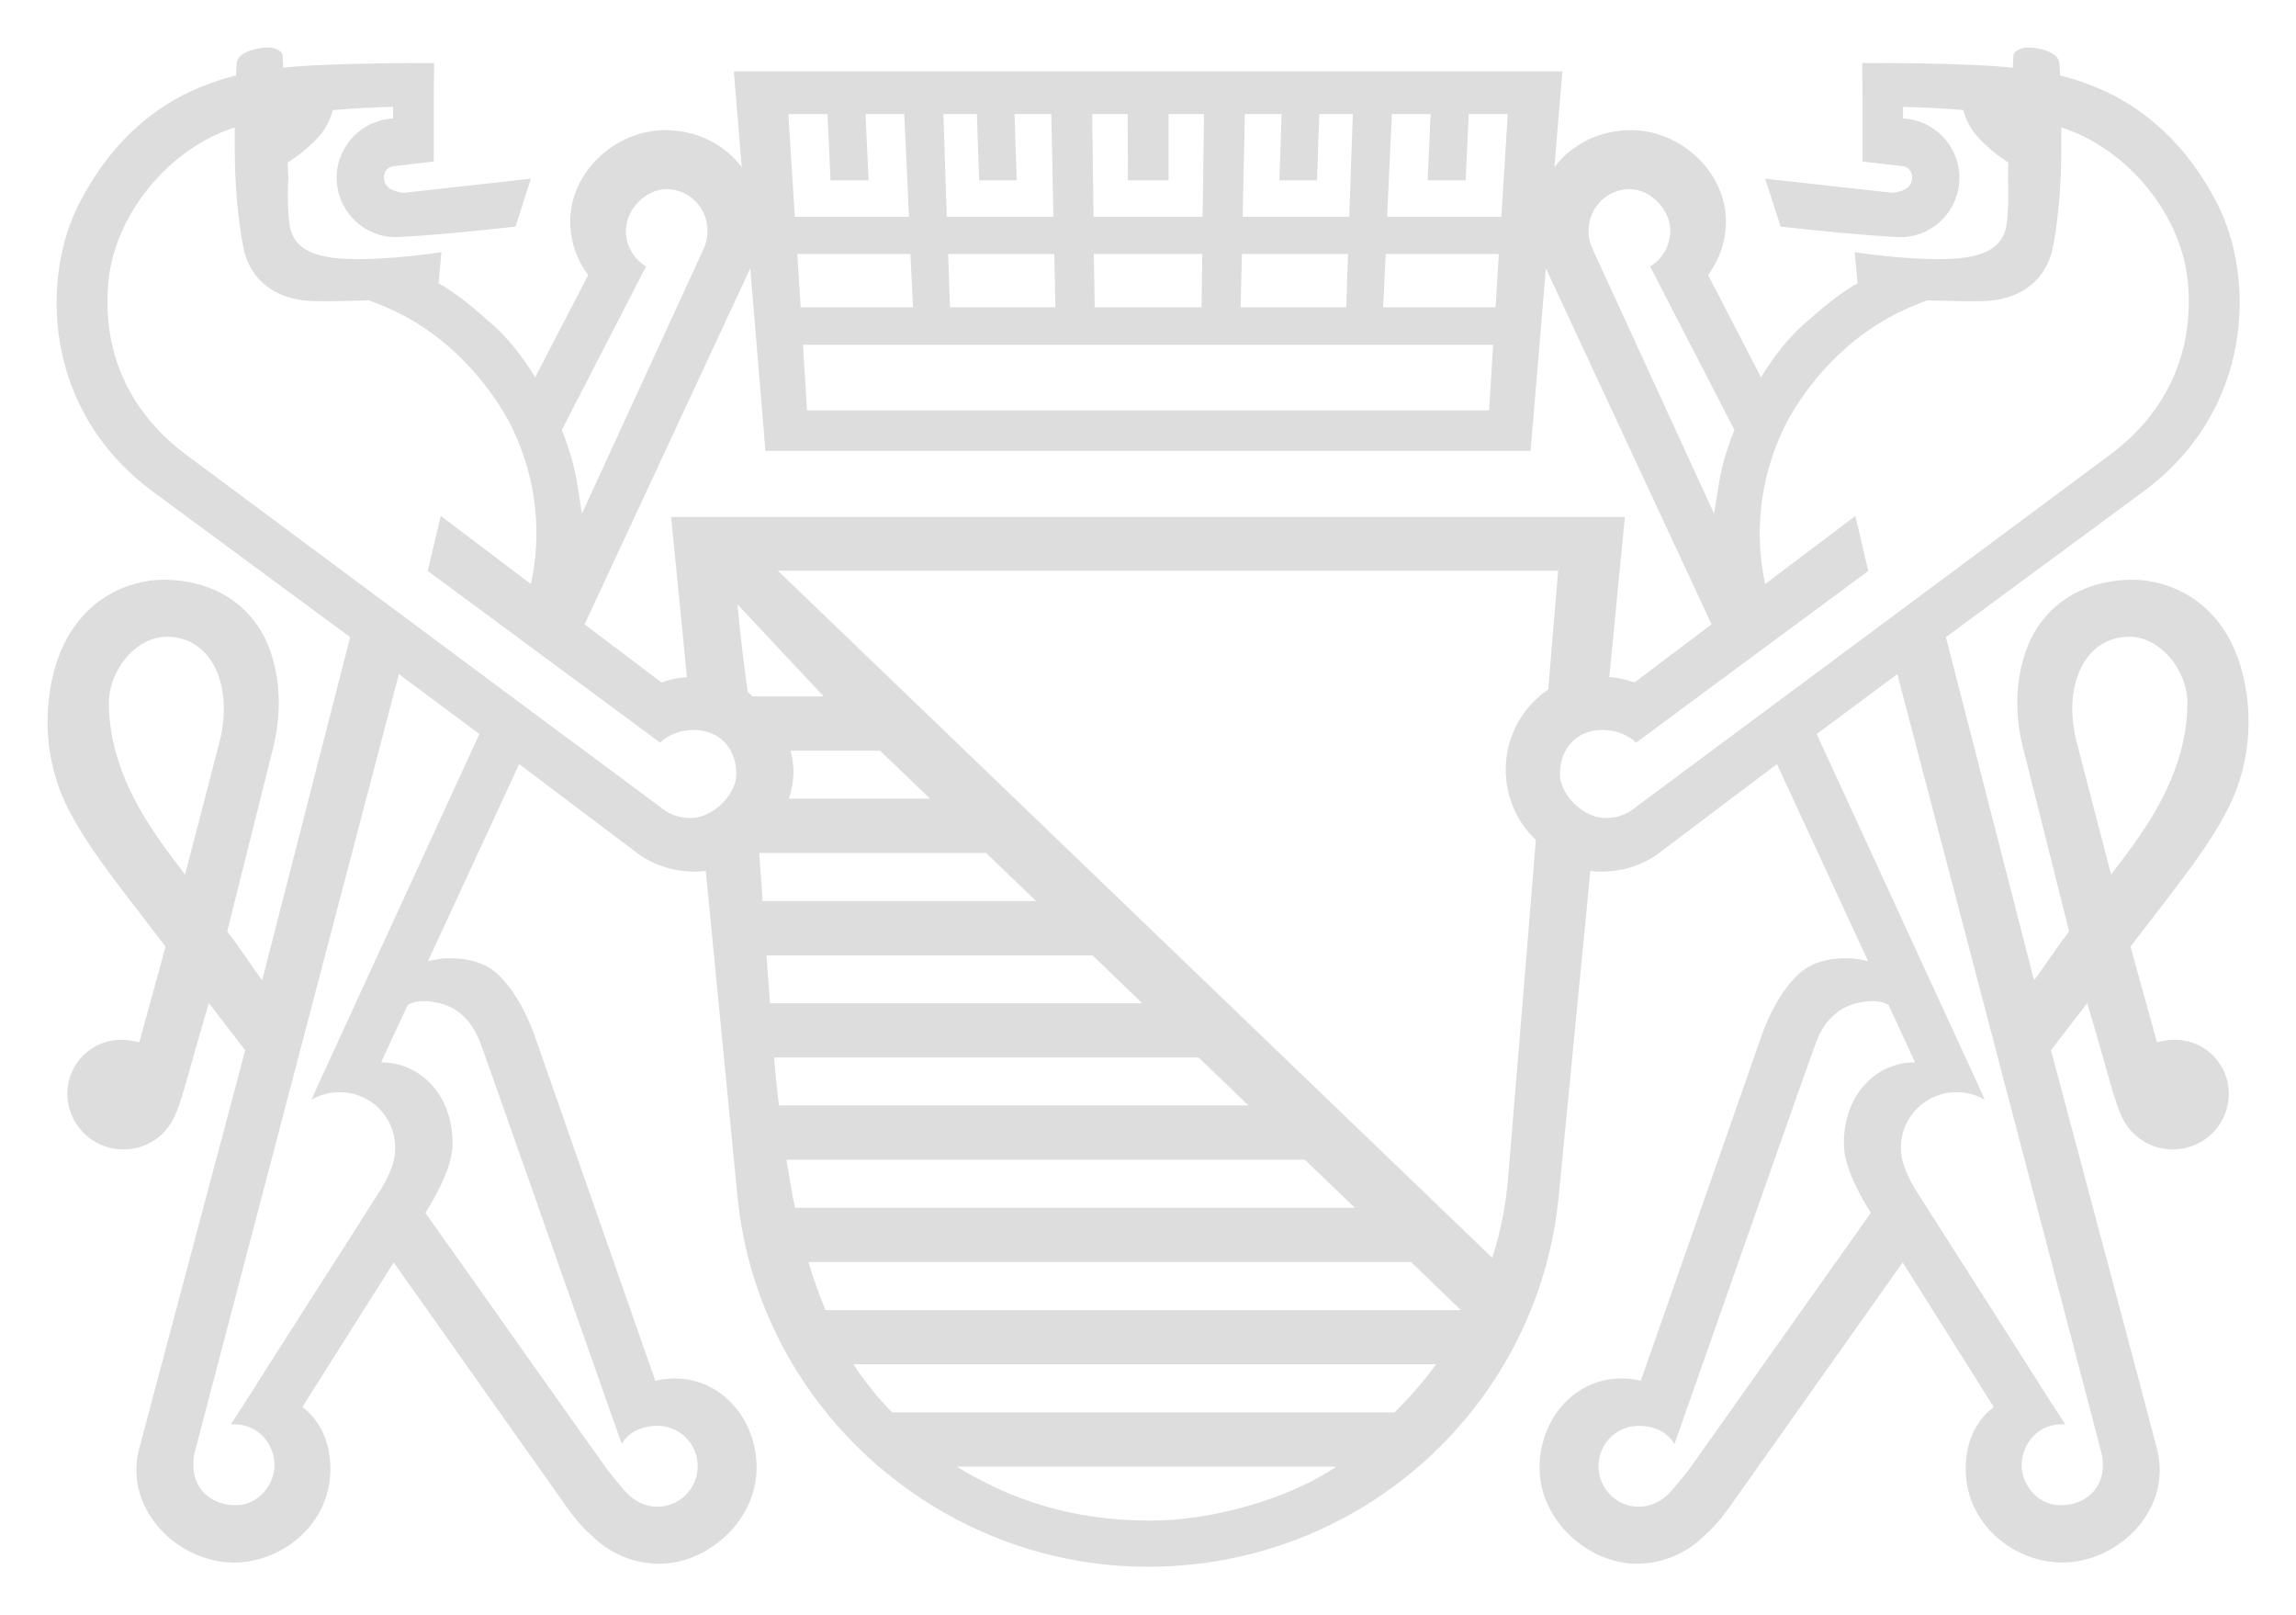
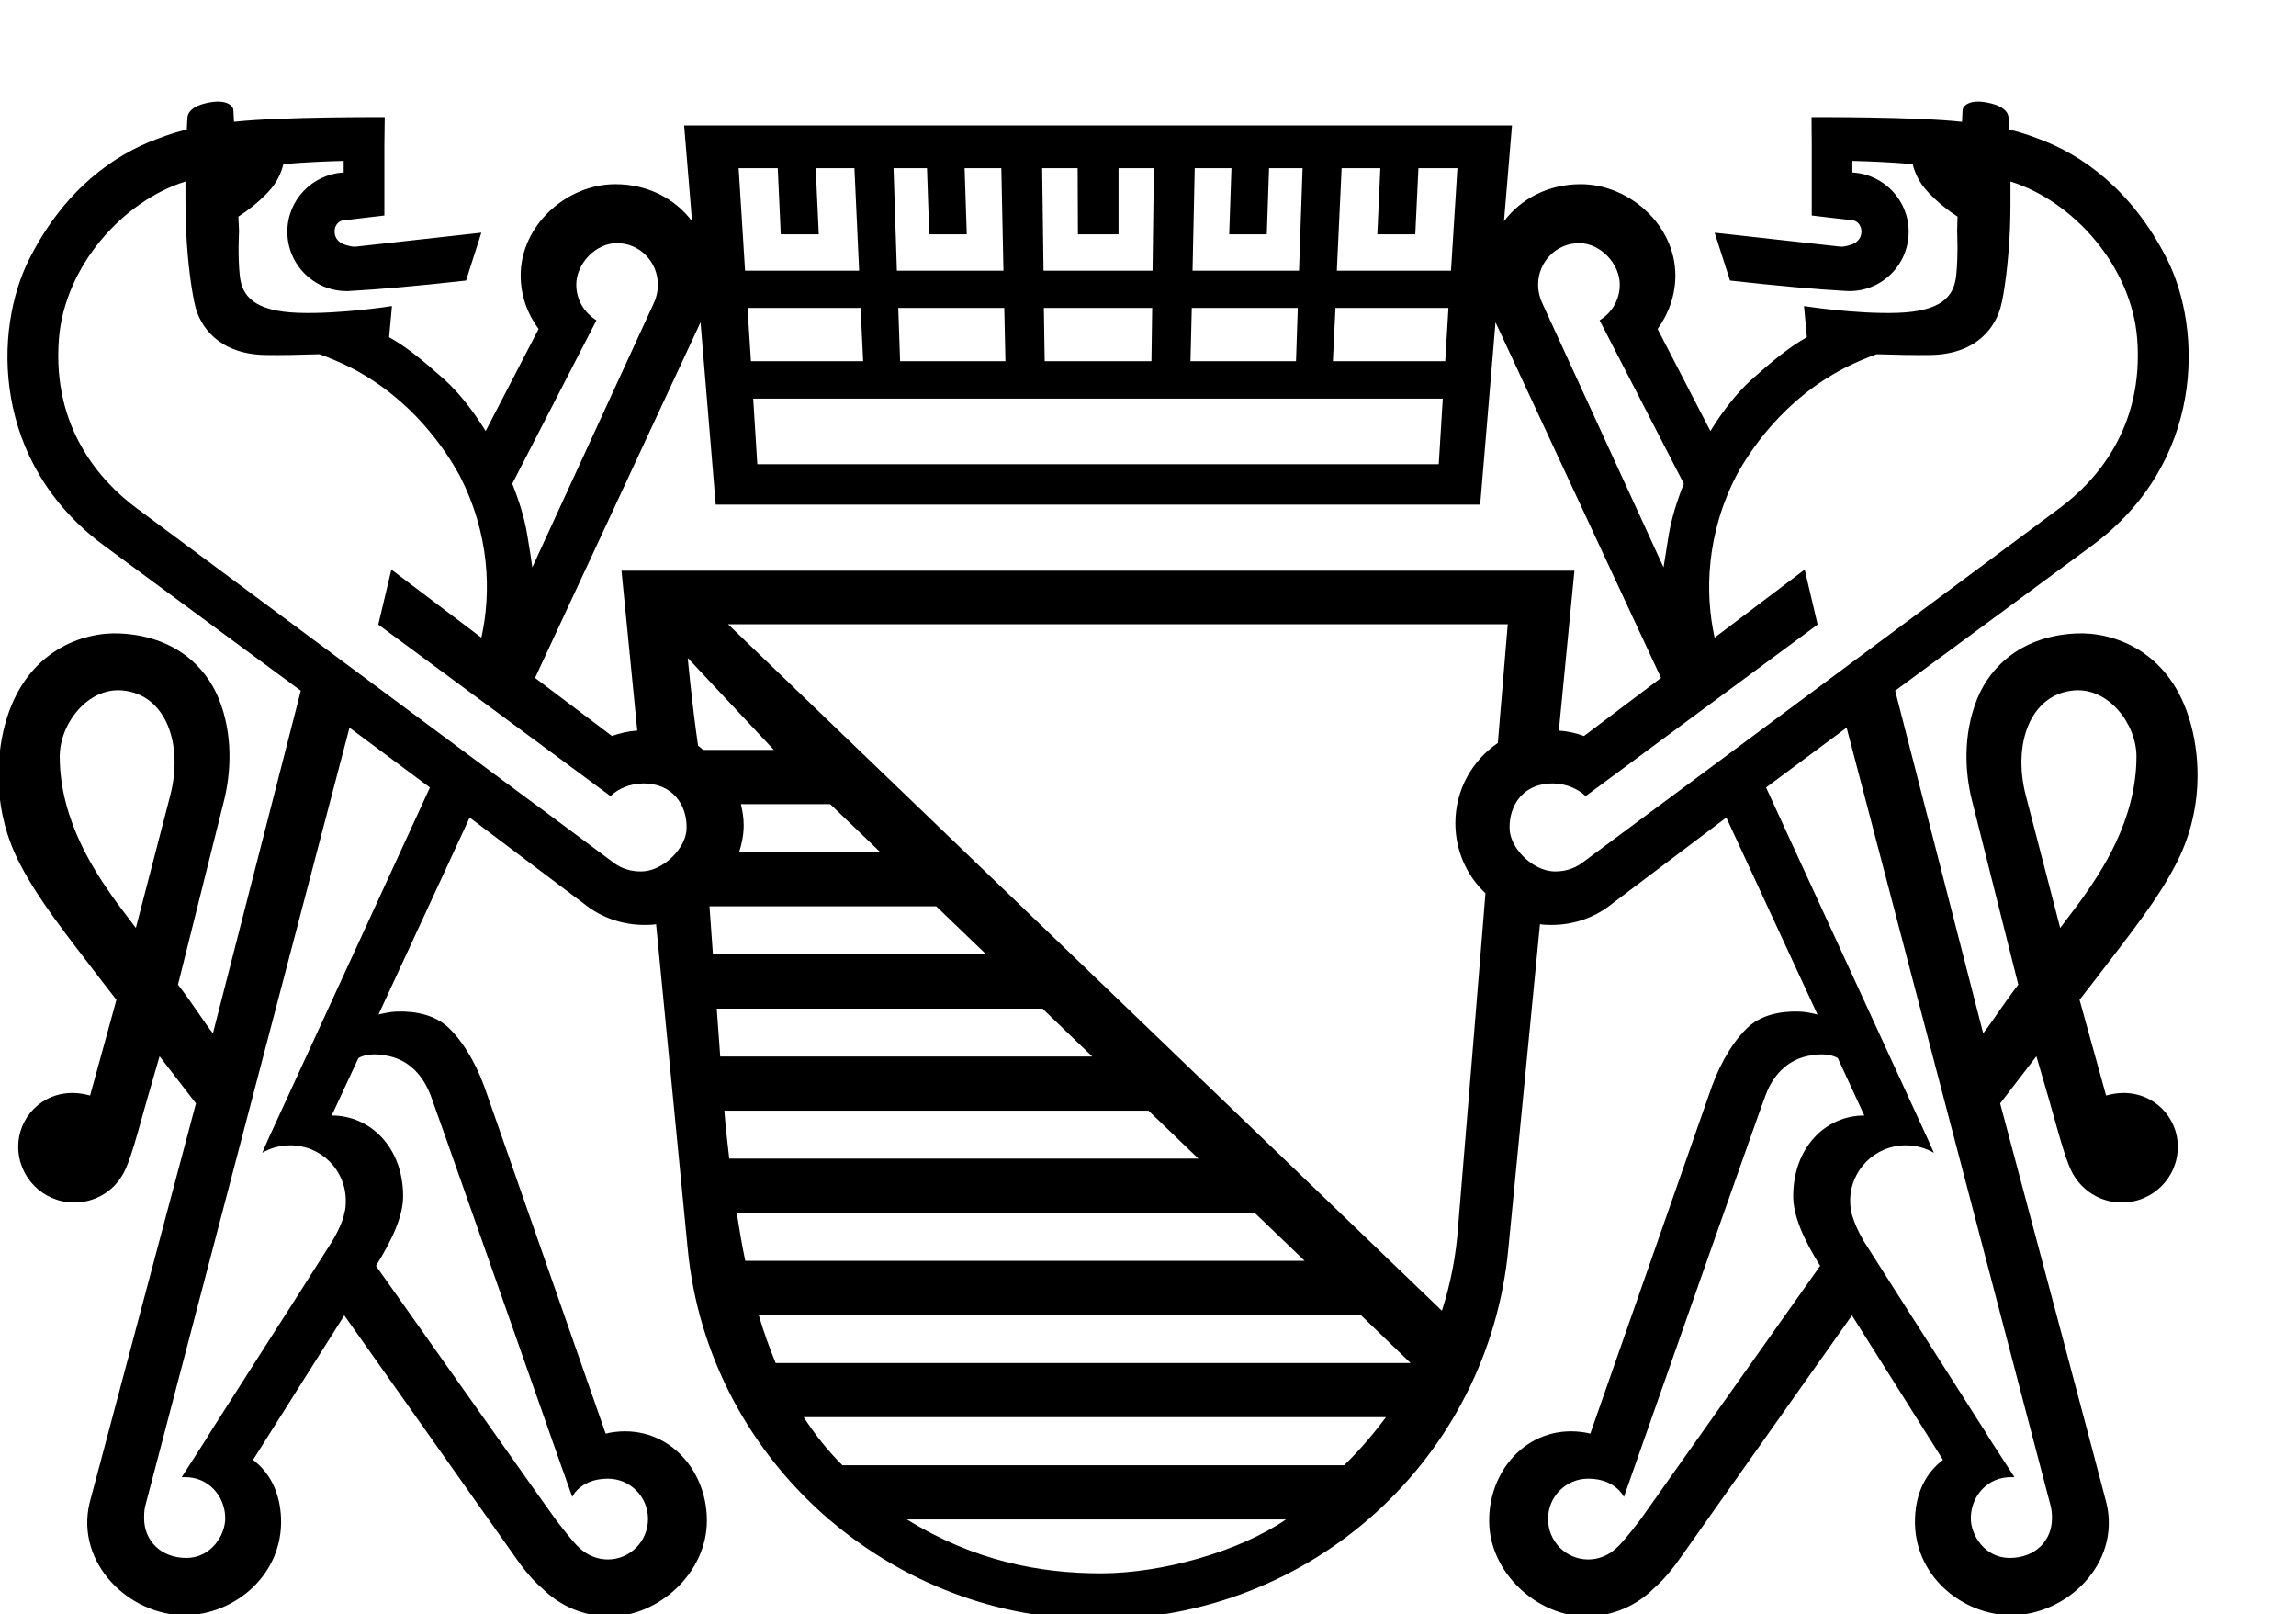
- <svg xmlns="http://www.w3.org/2000/svg" version="1.0" width="483.58" height="339.88" id="svg2">
-   <defs id="defs4">
-     <clipPath id="clipPath2518">
-       <path d="M 0,19.498 L 0,0 L 88.085,0 L 88.085,19.498 L 0,19.498 z" id="path2520" />
-     </clipPath>
-     <clipPath id="clipPath2488">
-       <path d="M 22.677,-147.402 L 22.677,-127.904 L 110.763,-127.904 L 110.763,-147.402 L 22.677,-147.402 z" id="path2490" />
-     </clipPath>
-     <clipPath id="clipPath2474">
-       <path d="M 4.56,61.68 L 4.56,231.6 L 360.72,231.6 L 360.72,61.68 L 4.56,61.68 z" id="path2476" />
-     </clipPath>
-     <clipPath id="clipPath2466">
-       <path d="M -34.016,-99.213 L -34.016,147.402 L 487.559,147.402 L 487.559,-99.213 L -34.016,-99.213 z" id="path2468" />
-     </clipPath>
-     <clipPath id="clipPath2458">
-       <path d="M 0,0 L 527.244,0 L 527.244,357.165 L 0,357.165 L 0,0 z" id="path2460" />
-     </clipPath>
-   </defs>
-   <g transform="translate(19.3414, -8.40956)" id="layer1">
+ <svg xmlns="http://www.w3.org/2000/svg" version="1.0" width="484" height="340" id="svg2" viewBox="0 0 484 340">
+   <g transform="translate(9, 3)" id="layer1">
    <g transform="matrix(14.4167, 0, 0, 14.4167, -3787.8, -4695.59)" id="g2790">
-       <path d="M 292.237,339.062 L 291.734,337.126 C 291.54,336.38 291.793,335.65 292.433,335.59 C 292.942,335.543 293.352,336.08 293.352,336.555 C 293.352,337.51 292.8,338.284 292.586,338.594 C 292.532,338.673 292.401,338.845 292.237,339.062 z M 292.097,347.51 C 292.117,347.581 292.117,347.667 292.117,347.693 C 292.117,348.021 291.87,348.272 291.499,348.272 C 291.134,348.272 290.93,347.938 290.93,347.693 C 290.93,347.366 291.179,347.081 291.532,347.091 L 291.568,347.091 L 291.231,346.571 L 291.134,346.415 L 290.186,344.928 L 289.989,344.62 L 289.372,343.652 C 289.372,343.652 289.264,343.477 289.212,343.314 L 289.208,343.303 C 289.198,343.282 289.193,343.256 289.188,343.233 C 289.186,343.216 289.182,343.203 289.177,343.192 C 289.17,343.145 289.166,343.096 289.166,343.051 C 289.166,342.6 289.531,342.24 289.978,342.24 C 290.127,342.24 290.268,342.279 290.39,342.349 L 290.29,342.125 L 287.936,337.009 L 289.114,336.134 L 292.097,347.51 z M 286.54,347.088 L 286.442,347.227 L 286.102,347.707 C 286.102,347.707 285.849,348.043 285.744,348.131 C 285.634,348.233 285.49,348.294 285.335,348.294 C 285.01,348.294 284.748,348.028 284.748,347.702 C 284.748,347.376 285.01,347.113 285.335,347.113 C 285.55,347.113 285.714,347.189 285.817,347.318 L 285.858,347.379 L 286.054,346.822 L 286.076,346.759 C 286.596,345.278 287.87,341.654 287.93,341.505 C 287.998,341.32 288.169,341.011 288.548,340.933 C 288.789,340.882 288.92,340.927 288.985,340.965 L 289.373,341.804 C 288.803,341.804 288.333,342.276 288.333,342.984 C 288.333,343.284 288.499,343.637 288.727,344.002 L 286.54,347.088 z M 286.812,336.949 L 286.21,337.395 L 285.23,338.123 C 285.128,338.192 285.003,338.236 284.854,338.236 C 284.805,338.236 284.756,338.228 284.708,338.215 C 284.435,338.135 284.192,337.856 284.186,337.611 C 284.176,337.271 284.384,336.942 284.831,336.949 L 284.839,336.951 C 285.015,336.956 285.177,337.023 285.298,337.135 L 285.9,336.69 L 286.156,336.5 L 288.69,334.627 L 288.501,333.823 L 287.184,334.818 C 287.04,334.171 287.057,333.301 287.512,332.43 C 287.698,332.094 288.185,331.339 289.087,330.875 C 289.252,330.792 289.411,330.725 289.553,330.675 C 289.827,330.684 290.114,330.69 290.352,330.686 C 291.049,330.67 291.301,330.245 291.37,329.971 C 291.415,329.798 291.478,329.385 291.503,328.834 C 291.51,328.646 291.511,328.399 291.51,328.15 C 292.434,328.439 293.28,329.393 293.363,330.452 C 293.462,331.751 292.755,332.532 292.239,332.917 L 286.812,336.949 z M 271.2,333.84 L 271.431,336.177 C 271.301,336.185 271.177,336.214 271.061,336.256 L 269.936,335.407 L 272.356,330.208 L 272.578,332.874 L 277.929,332.874 L 278.411,332.874 L 283.756,332.874 L 283.98,330.208 L 286.4,335.407 L 285.274,336.256 C 285.159,336.214 285.033,336.185 284.906,336.177 L 285.134,333.84 L 271.2,333.84 z M 284.014,336.358 C 283.639,336.615 283.393,337.042 283.393,337.53 C 283.393,337.933 283.561,338.301 283.833,338.555 L 283.782,339.185 L 283.667,340.596 L 283.434,343.415 C 283.405,343.846 283.324,344.263 283.196,344.658 L 272.758,334.622 L 284.159,334.622 L 284.014,336.358 z M 273.455,345.423 C 273.367,345.208 273.281,344.976 273.206,344.72 L 282.009,344.72 L 282.739,345.423 L 273.455,345.423 z M 281.767,346.917 L 274.431,346.917 C 274.226,346.715 274.037,346.478 273.864,346.214 L 282.379,346.214 C 282.216,346.43 282.024,346.667 281.767,346.917 z M 278.211,348.497 C 277.32,348.497 276.361,348.319 275.374,347.709 L 280.917,347.709 C 280.23,348.179 279.105,348.497 278.211,348.497 z M 272.885,343.226 L 280.458,343.226 L 281.189,343.928 L 273.01,343.928 C 272.962,343.704 272.923,343.465 272.885,343.226 z M 272.704,341.733 L 278.906,341.733 L 279.635,342.434 L 272.776,342.434 C 272.749,342.203 272.722,341.971 272.704,341.733 z M 272.593,340.242 L 277.357,340.242 L 278.084,340.942 L 272.644,340.942 C 272.628,340.708 272.611,340.474 272.593,340.242 z M 272.487,338.746 L 275.802,338.746 L 276.533,339.449 L 272.537,339.449 C 272.521,339.211 272.504,338.97 272.487,338.746 z M 272.946,337.252 L 274.252,337.252 L 274.982,337.952 L 272.921,337.952 C 272.96,337.828 272.987,337.701 272.987,337.562 C 272.987,337.454 272.97,337.351 272.946,337.252 z M 272.32,336.398 C 272.227,335.758 272.169,335.115 272.169,335.115 L 273.428,336.459 L 272.395,336.459 C 272.371,336.441 272.346,336.414 272.32,336.398 z M 271.629,338.215 C 271.58,338.228 271.531,338.236 271.483,338.236 C 271.332,338.236 271.206,338.192 271.105,338.123 L 270.127,337.395 L 269.524,336.949 L 264.098,332.917 C 263.583,332.532 262.873,331.751 262.974,330.452 C 263.057,329.393 263.903,328.439 264.824,328.15 C 264.824,328.399 264.824,328.646 264.833,328.834 C 264.856,329.385 264.925,329.798 264.967,329.971 C 265.034,330.245 265.288,330.67 265.984,330.686 C 266.223,330.69 266.51,330.684 266.784,330.675 C 266.924,330.725 267.085,330.792 267.25,330.875 C 268.151,331.339 268.637,332.094 268.823,332.43 C 269.28,333.301 269.296,334.171 269.151,334.818 L 267.835,333.823 L 267.644,334.627 L 270.181,336.5 L 270.438,336.69 L 271.039,337.135 C 271.157,337.023 271.32,336.956 271.497,336.951 L 271.505,336.949 C 271.952,336.942 272.163,337.271 272.152,337.611 C 272.145,337.856 271.901,338.135 271.629,338.215 z M 266.046,342.125 L 265.947,342.349 C 266.068,342.279 266.207,342.24 266.356,342.24 C 266.807,342.24 267.169,342.6 267.169,343.051 C 267.169,343.096 267.167,343.145 267.158,343.192 C 267.155,343.203 267.15,343.216 267.147,343.233 C 267.143,343.256 267.138,343.282 267.129,343.303 L 267.127,343.314 C 267.073,343.477 266.964,343.652 266.964,343.652 L 266.348,344.62 L 266.15,344.928 L 265.2,346.415 L 265.104,346.571 L 264.769,347.091 L 264.804,347.091 C 265.155,347.081 265.406,347.366 265.406,347.693 C 265.406,347.938 265.2,348.272 264.838,348.272 C 264.467,348.272 264.22,348.021 264.22,347.693 C 264.22,347.667 264.218,347.581 264.237,347.51 L 267.223,336.134 L 268.399,337.009 L 266.046,342.125 z M 267.788,340.933 C 268.168,341.011 268.336,341.32 268.408,341.505 C 268.466,341.654 269.739,345.278 270.26,346.759 L 270.282,346.822 L 270.48,347.379 L 270.518,347.318 C 270.622,347.189 270.786,347.113 271.001,347.113 C 271.325,347.113 271.588,347.376 271.588,347.702 C 271.588,348.028 271.325,348.294 271.001,348.294 C 270.846,348.294 270.702,348.233 270.591,348.131 C 270.487,348.043 270.236,347.707 270.236,347.707 L 269.893,347.227 L 269.795,347.088 L 267.61,344.002 C 267.837,343.637 268.007,343.284 268.007,342.984 C 268.007,342.276 267.533,341.804 266.963,341.804 L 267.353,340.965 C 267.416,340.927 267.549,340.882 267.788,340.933 z M 270.834,330.179 C 270.657,330.071 270.539,329.879 270.539,329.658 C 270.539,329.351 270.823,329.051 271.134,329.051 C 271.464,329.051 271.732,329.322 271.732,329.658 C 271.732,329.764 271.706,329.862 271.663,329.949 L 269.896,333.791 C 269.883,333.688 269.859,333.536 269.821,333.309 C 269.783,333.079 269.706,332.825 269.603,332.568 L 270.834,330.179 z M 273.485,327.955 L 273.529,328.922 L 274.085,328.922 L 274.04,327.955 L 274.606,327.955 L 274.675,329.454 L 273.007,329.454 L 272.913,327.955 L 273.485,327.955 z M 274.734,330.777 L 273.093,330.777 L 273.043,329.998 L 274.696,329.998 L 274.734,330.777 z M 275.667,327.955 L 275.7,328.922 L 276.249,328.922 L 276.217,327.955 L 276.754,327.955 L 276.785,329.454 L 275.227,329.454 L 275.178,327.955 L 275.667,327.955 z M 276.814,330.777 L 275.274,330.777 L 275.247,329.998 L 276.797,329.998 L 276.814,330.777 z M 277.87,327.955 L 277.874,328.922 L 278.468,328.922 L 278.468,327.955 L 278.985,327.955 L 278.965,329.454 L 278.267,329.454 L 278.071,329.454 L 277.371,329.454 L 277.351,327.955 L 277.87,327.955 z M 279.539,329.998 L 281.089,329.998 L 281.063,330.777 L 279.52,330.777 L 279.539,329.998 z M 279.582,327.955 L 280.119,327.955 L 280.086,328.922 L 280.636,328.922 L 280.669,327.955 L 281.159,327.955 L 281.107,329.454 L 279.55,329.454 L 279.582,327.955 z M 277.376,329.998 L 278.071,329.998 L 278.267,329.998 L 278.96,329.998 L 278.949,330.777 L 278.267,330.777 L 278.071,330.777 L 277.388,330.777 L 277.376,329.998 z M 278.071,331.324 L 278.267,331.324 L 283.209,331.324 L 283.15,332.283 L 278.411,332.283 L 277.929,332.283 L 273.186,332.283 L 273.126,331.324 L 278.071,331.324 z M 281.64,329.998 L 283.292,329.998 L 283.245,330.777 L 281.602,330.777 L 281.64,329.998 z M 281.73,327.955 L 282.296,327.955 L 282.252,328.922 L 282.807,328.922 L 282.853,327.955 L 283.423,327.955 L 283.329,329.454 L 281.66,329.454 L 281.73,327.955 z M 285.202,329.051 C 285.514,329.051 285.797,329.351 285.797,329.658 C 285.797,329.879 285.681,330.071 285.502,330.179 L 286.734,332.568 C 286.63,332.825 286.554,333.079 286.514,333.309 C 286.477,333.536 286.453,333.688 286.437,333.791 L 284.673,329.949 C 284.63,329.862 284.603,329.764 284.603,329.658 C 284.603,329.322 284.872,329.051 285.202,329.051 z M 264.602,337.126 L 264.099,339.062 C 263.936,338.845 263.804,338.673 263.75,338.594 C 263.537,338.284 262.986,337.51 262.986,336.555 C 262.986,336.08 263.394,335.543 263.904,335.59 C 264.544,335.65 264.795,336.38 264.602,337.126 z M 293.137,341.475 C 293.058,341.478 292.98,341.492 292.908,341.512 L 292.52,340.113 L 292.717,339.859 C 293.307,339.09 293.661,338.646 293.926,338.135 C 294.335,337.355 294.281,336.579 294.149,336.09 C 293.854,334.989 292.986,334.73 292.468,334.757 C 291.693,334.793 291.22,335.223 291.022,335.716 C 290.81,336.246 290.847,336.793 290.944,337.186 L 291.624,339.891 C 291.415,340.162 291.234,340.447 291.111,340.603 L 289.824,335.594 L 292.696,333.477 C 294.343,332.268 294.329,330.322 293.792,329.271 C 293.279,328.265 292.551,327.757 291.922,327.526 C 291.734,327.454 291.609,327.418 291.492,327.391 C 291.487,327.305 291.485,327.243 291.482,327.216 C 291.471,327.086 291.317,327.027 291.186,327 C 290.894,326.937 290.81,327.059 290.81,327.103 L 290.801,327.277 C 290.099,327.2 288.601,327.209 288.601,327.209 L 288.604,327.62 L 288.604,328.647 L 289.198,328.717 C 289.256,328.719 289.331,328.778 289.331,328.884 C 289.33,328.996 289.245,329.058 289.163,329.079 C 289.091,329.1 289.057,329.105 289.027,329.102 L 289.021,329.102 L 287.184,328.898 L 287.409,329.598 C 288.123,329.678 288.686,329.727 289.099,329.75 C 289.119,329.752 289.136,329.752 289.155,329.752 C 289.635,329.752 290.021,329.364 290.021,328.884 C 290.021,328.421 289.657,328.043 289.198,328.018 L 289.198,327.849 C 289.446,327.855 289.75,327.867 290.08,327.896 C 290.111,328.021 290.175,328.172 290.309,328.309 C 290.451,328.46 290.602,328.577 290.736,328.663 L 290.73,328.878 C 290.73,328.878 290.748,329.233 290.716,329.527 C 290.684,329.825 290.508,330.047 289.862,330.07 C 289.247,330.091 288.491,329.971 288.491,329.971 L 288.533,330.426 C 288.284,330.565 288.036,330.767 287.719,331.05 C 287.51,331.24 287.304,331.502 287.122,331.798 L 286.35,330.306 C 286.511,330.084 286.61,329.815 286.61,329.523 C 286.61,328.787 285.934,328.189 285.226,328.189 C 284.751,328.189 284.351,328.403 284.104,328.731 L 284.221,327.33 L 278.278,327.33 L 278.057,327.33 L 272.116,327.33 L 272.232,328.731 C 271.986,328.403 271.586,328.189 271.11,328.189 C 270.401,328.189 269.726,328.787 269.726,329.523 C 269.726,329.815 269.823,330.084 269.988,330.306 L 269.214,331.798 C 269.031,331.502 268.826,331.24 268.616,331.05 C 268.299,330.767 268.052,330.565 267.802,330.426 L 267.844,329.971 C 267.844,329.971 267.088,330.091 266.474,330.07 C 265.828,330.047 265.651,329.825 265.619,329.527 C 265.587,329.233 265.608,328.878 265.608,328.878 L 265.598,328.663 C 265.733,328.577 265.885,328.46 266.029,328.309 C 266.161,328.172 266.226,328.021 266.256,327.896 C 266.588,327.867 266.889,327.855 267.138,327.849 L 267.138,328.018 C 266.679,328.043 266.314,328.421 266.314,328.884 C 266.314,329.364 266.702,329.752 267.182,329.752 C 267.2,329.752 267.218,329.752 267.235,329.75 C 267.65,329.727 268.213,329.678 268.927,329.598 L 269.151,328.898 L 267.316,329.102 L 267.309,329.102 C 267.279,329.105 267.244,329.1 267.173,329.079 C 267.09,329.058 267.006,328.996 267.005,328.884 C 267.003,328.778 267.08,328.719 267.138,328.717 L 267.733,328.647 L 267.733,327.62 L 267.738,327.209 C 267.738,327.209 266.238,327.2 265.534,327.277 L 265.525,327.103 C 265.525,327.059 265.443,326.937 265.149,327 C 265.019,327.027 264.865,327.086 264.853,327.216 C 264.85,327.243 264.849,327.305 264.844,327.391 C 264.727,327.418 264.602,327.454 264.414,327.526 C 263.783,327.757 263.058,328.265 262.547,329.271 C 262.008,330.322 261.994,332.268 263.64,333.477 L 266.511,335.594 L 265.226,340.603 C 265.102,340.447 264.925,340.162 264.715,339.891 L 265.392,337.186 C 265.487,336.793 265.525,336.246 265.314,335.716 C 265.115,335.223 264.646,334.793 263.867,334.757 C 263.35,334.73 262.482,334.989 262.185,336.09 C 262.055,336.579 262,337.355 262.409,338.135 C 262.676,338.646 263.028,339.09 263.618,339.859 L 263.815,340.113 L 263.43,341.512 C 263.357,341.492 263.279,341.478 263.198,341.475 C 262.718,341.461 262.379,341.842 262.379,342.257 C 262.379,342.713 262.747,343.076 263.198,343.076 C 263.491,343.076 263.748,342.925 263.891,342.694 C 264.016,342.508 264.131,342.027 264.265,341.563 L 264.446,340.938 L 264.978,341.627 C 264.647,342.865 263.44,347.401 263.422,347.47 C 263.214,348.354 264.005,349.113 264.822,349.11 C 265.552,349.1 266.251,348.514 266.222,347.693 C 266.207,347.308 266.056,347.025 265.813,346.838 L 267.147,344.726 L 269.66,348.279 C 269.857,348.563 270.01,348.69 270.037,348.712 C 270.29,348.968 270.641,349.127 271.032,349.127 C 271.73,349.127 272.449,348.502 272.449,347.725 C 272.449,346.951 271.837,346.296 271.029,346.441 C 271.009,346.446 270.989,346.449 270.969,346.455 L 269.191,341.372 C 269.048,340.987 268.853,340.69 268.672,340.521 C 268.415,340.277 268.04,340.279 267.891,340.286 C 267.824,340.289 267.733,340.307 267.647,340.328 L 268.98,337.448 L 270.65,338.707 C 270.893,338.903 271.2,339.018 271.535,339.018 C 271.593,339.018 271.652,339.017 271.706,339.008 L 272.167,343.738 C 272.316,345.325 273.086,346.717 274.223,347.699 L 274.223,347.709 L 274.236,347.709 C 275.293,348.614 276.662,349.171 278.168,349.171 C 281.306,349.171 283.884,346.801 284.169,343.738 L 284.63,339.008 C 284.686,339.017 284.743,339.018 284.799,339.018 C 285.137,339.018 285.445,338.903 285.686,338.707 L 287.355,337.448 L 288.688,340.328 C 288.604,340.307 288.512,340.289 288.445,340.286 C 288.296,340.279 287.921,340.277 287.664,340.521 C 287.483,340.69 287.288,340.987 287.146,341.372 L 285.366,346.455 C 285.347,346.449 285.329,346.446 285.307,346.441 C 284.498,346.296 283.887,346.951 283.887,347.725 C 283.887,348.502 284.607,349.127 285.305,349.127 C 285.695,349.127 286.046,348.968 286.3,348.712 C 286.325,348.69 286.478,348.563 286.677,348.279 L 289.192,344.726 L 290.523,346.838 C 290.279,347.025 290.127,347.308 290.114,347.693 C 290.084,348.514 290.785,349.1 291.514,349.11 C 292.332,349.113 293.125,348.354 292.913,347.47 C 292.899,347.401 291.69,342.865 291.359,341.627 L 291.889,340.938 L 292.071,341.563 C 292.206,342.027 292.321,342.508 292.445,342.694 C 292.591,342.925 292.847,343.076 293.137,343.076 C 293.592,343.076 293.957,342.713 293.957,342.257 C 293.957,341.842 293.617,341.461 293.137,341.475 z" id="path2524" style="fill: #ddd; fill-opacity: 1; fill-rule: nonzero; stroke: none;" />
+       <path d="M 292.237,339.062 L 291.734,337.126 C 291.54,336.38 291.793,335.65 292.433,335.59 C 292.942,335.543 293.352,336.08 293.352,336.555 C 293.352,337.51 292.8,338.284 292.586,338.594 C 292.532,338.673 292.401,338.845 292.237,339.062 z M 292.097,347.51 C 292.117,347.581 292.117,347.667 292.117,347.693 C 292.117,348.021 291.87,348.272 291.499,348.272 C 291.134,348.272 290.93,347.938 290.93,347.693 C 290.93,347.366 291.179,347.081 291.532,347.091 L 291.568,347.091 L 291.231,346.571 L 291.134,346.415 L 290.186,344.928 L 289.989,344.62 L 289.372,343.652 C 289.372,343.652 289.264,343.477 289.212,343.314 L 289.208,343.303 C 289.198,343.282 289.193,343.256 289.188,343.233 C 289.186,343.216 289.182,343.203 289.177,343.192 C 289.17,343.145 289.166,343.096 289.166,343.051 C 289.166,342.6 289.531,342.24 289.978,342.24 C 290.127,342.24 290.268,342.279 290.39,342.349 L 290.29,342.125 L 287.936,337.009 L 289.114,336.134 L 292.097,347.51 z M 286.54,347.088 L 286.442,347.227 L 286.102,347.707 C 286.102,347.707 285.849,348.043 285.744,348.131 C 285.634,348.233 285.49,348.294 285.335,348.294 C 285.01,348.294 284.748,348.028 284.748,347.702 C 284.748,347.376 285.01,347.113 285.335,347.113 C 285.55,347.113 285.714,347.189 285.817,347.318 L 285.858,347.379 L 286.054,346.822 L 286.076,346.759 C 286.596,345.278 287.87,341.654 287.93,341.505 C 287.998,341.32 288.169,341.011 288.548,340.933 C 288.789,340.882 288.92,340.927 288.985,340.965 L 289.373,341.804 C 288.803,341.804 288.333,342.276 288.333,342.984 C 288.333,343.284 288.499,343.637 288.727,344.002 L 286.54,347.088 z M 286.812,336.949 L 286.21,337.395 L 285.23,338.123 C 285.128,338.192 285.003,338.236 284.854,338.236 C 284.805,338.236 284.756,338.228 284.708,338.215 C 284.435,338.135 284.192,337.856 284.186,337.611 C 284.176,337.271 284.384,336.942 284.831,336.949 L 284.839,336.951 C 285.015,336.956 285.177,337.023 285.298,337.135 L 285.9,336.69 L 286.156,336.5 L 288.69,334.627 L 288.501,333.823 L 287.184,334.818 C 287.04,334.171 287.057,333.301 287.512,332.43 C 287.698,332.094 288.185,331.339 289.087,330.875 C 289.252,330.792 289.411,330.725 289.553,330.675 C 289.827,330.684 290.114,330.69 290.352,330.686 C 291.049,330.67 291.301,330.245 291.37,329.971 C 291.415,329.798 291.478,329.385 291.503,328.834 C 291.51,328.646 291.511,328.399 291.51,328.15 C 292.434,328.439 293.28,329.393 293.363,330.452 C 293.462,331.751 292.755,332.532 292.239,332.917 L 286.812,336.949 z M 271.2,333.84 L 271.431,336.177 C 271.301,336.185 271.177,336.214 271.061,336.256 L 269.936,335.407 L 272.356,330.208 L 272.578,332.874 L 277.929,332.874 L 278.411,332.874 L 283.756,332.874 L 283.98,330.208 L 286.4,335.407 L 285.274,336.256 C 285.159,336.214 285.033,336.185 284.906,336.177 L 285.134,333.84 L 271.2,333.84 z M 284.014,336.358 C 283.639,336.615 283.393,337.042 283.393,337.53 C 283.393,337.933 283.561,338.301 283.833,338.555 L 283.782,339.185 L 283.667,340.596 L 283.434,343.415 C 283.405,343.846 283.324,344.263 283.196,344.658 L 272.758,334.622 L 284.159,334.622 L 284.014,336.358 z M 273.455,345.423 C 273.367,345.208 273.281,344.976 273.206,344.72 L 282.009,344.72 L 282.739,345.423 L 273.455,345.423 z M 281.767,346.917 L 274.431,346.917 C 274.226,346.715 274.037,346.478 273.864,346.214 L 282.379,346.214 C 282.216,346.43 282.024,346.667 281.767,346.917 z M 278.211,348.497 C 277.32,348.497 276.361,348.319 275.374,347.709 L 280.917,347.709 C 280.23,348.179 279.105,348.497 278.211,348.497 z M 272.885,343.226 L 280.458,343.226 L 281.189,343.928 L 273.01,343.928 C 272.962,343.704 272.923,343.465 272.885,343.226 z M 272.704,341.733 L 278.906,341.733 L 279.635,342.434 L 272.776,342.434 C 272.749,342.203 272.722,341.971 272.704,341.733 z M 272.593,340.242 L 277.357,340.242 L 278.084,340.942 L 272.644,340.942 C 272.628,340.708 272.611,340.474 272.593,340.242 z M 272.487,338.746 L 275.802,338.746 L 276.533,339.449 L 272.537,339.449 C 272.521,339.211 272.504,338.97 272.487,338.746 z M 272.946,337.252 L 274.252,337.252 L 274.982,337.952 L 272.921,337.952 C 272.96,337.828 272.987,337.701 272.987,337.562 C 272.987,337.454 272.97,337.351 272.946,337.252 z M 272.32,336.398 C 272.227,335.758 272.169,335.115 272.169,335.115 L 273.428,336.459 L 272.395,336.459 C 272.371,336.441 272.346,336.414 272.32,336.398 z M 271.629,338.215 C 271.58,338.228 271.531,338.236 271.483,338.236 C 271.332,338.236 271.206,338.192 271.105,338.123 L 270.127,337.395 L 269.524,336.949 L 264.098,332.917 C 263.583,332.532 262.873,331.751 262.974,330.452 C 263.057,329.393 263.903,328.439 264.824,328.15 C 264.824,328.399 264.824,328.646 264.833,328.834 C 264.856,329.385 264.925,329.798 264.967,329.971 C 265.034,330.245 265.288,330.67 265.984,330.686 C 266.223,330.69 266.51,330.684 266.784,330.675 C 266.924,330.725 267.085,330.792 267.25,330.875 C 268.151,331.339 268.637,332.094 268.823,332.43 C 269.28,333.301 269.296,334.171 269.151,334.818 L 267.835,333.823 L 267.644,334.627 L 270.181,336.5 L 270.438,336.69 L 271.039,337.135 C 271.157,337.023 271.32,336.956 271.497,336.951 L 271.505,336.949 C 271.952,336.942 272.163,337.271 272.152,337.611 C 272.145,337.856 271.901,338.135 271.629,338.215 z M 266.046,342.125 L 265.947,342.349 C 266.068,342.279 266.207,342.24 266.356,342.24 C 266.807,342.24 267.169,342.6 267.169,343.051 C 267.169,343.096 267.167,343.145 267.158,343.192 C 267.155,343.203 267.15,343.216 267.147,343.233 C 267.143,343.256 267.138,343.282 267.129,343.303 L 267.127,343.314 C 267.073,343.477 266.964,343.652 266.964,343.652 L 266.348,344.62 L 266.15,344.928 L 265.2,346.415 L 265.104,346.571 L 264.769,347.091 L 264.804,347.091 C 265.155,347.081 265.406,347.366 265.406,347.693 C 265.406,347.938 265.2,348.272 264.838,348.272 C 264.467,348.272 264.22,348.021 264.22,347.693 C 264.22,347.667 264.218,347.581 264.237,347.51 L 267.223,336.134 L 268.399,337.009 L 266.046,342.125 z M 267.788,340.933 C 268.168,341.011 268.336,341.32 268.408,341.505 C 268.466,341.654 269.739,345.278 270.26,346.759 L 270.282,346.822 L 270.48,347.379 L 270.518,347.318 C 270.622,347.189 270.786,347.113 271.001,347.113 C 271.325,347.113 271.588,347.376 271.588,347.702 C 271.588,348.028 271.325,348.294 271.001,348.294 C 270.846,348.294 270.702,348.233 270.591,348.131 C 270.487,348.043 270.236,347.707 270.236,347.707 L 269.893,347.227 L 269.795,347.088 L 267.61,344.002 C 267.837,343.637 268.007,343.284 268.007,342.984 C 268.007,342.276 267.533,341.804 266.963,341.804 L 267.353,340.965 C 267.416,340.927 267.549,340.882 267.788,340.933 z M 270.834,330.179 C 270.657,330.071 270.539,329.879 270.539,329.658 C 270.539,329.351 270.823,329.051 271.134,329.051 C 271.464,329.051 271.732,329.322 271.732,329.658 C 271.732,329.764 271.706,329.862 271.663,329.949 L 269.896,333.791 C 269.883,333.688 269.859,333.536 269.821,333.309 C 269.783,333.079 269.706,332.825 269.603,332.568 L 270.834,330.179 z M 273.485,327.955 L 273.529,328.922 L 274.085,328.922 L 274.04,327.955 L 274.606,327.955 L 274.675,329.454 L 273.007,329.454 L 272.913,327.955 L 273.485,327.955 z M 274.734,330.777 L 273.093,330.777 L 273.043,329.998 L 274.696,329.998 L 274.734,330.777 z M 275.667,327.955 L 275.7,328.922 L 276.249,328.922 L 276.217,327.955 L 276.754,327.955 L 276.785,329.454 L 275.227,329.454 L 275.178,327.955 L 275.667,327.955 z M 276.814,330.777 L 275.274,330.777 L 275.247,329.998 L 276.797,329.998 L 276.814,330.777 z M 277.87,327.955 L 277.874,328.922 L 278.468,328.922 L 278.468,327.955 L 278.985,327.955 L 278.965,329.454 L 278.267,329.454 L 278.071,329.454 L 277.371,329.454 L 277.351,327.955 L 277.87,327.955 z M 279.539,329.998 L 281.089,329.998 L 281.063,330.777 L 279.52,330.777 L 279.539,329.998 z M 279.582,327.955 L 280.119,327.955 L 280.086,328.922 L 280.636,328.922 L 280.669,327.955 L 281.159,327.955 L 281.107,329.454 L 279.55,329.454 L 279.582,327.955 z M 277.376,329.998 L 278.071,329.998 L 278.267,329.998 L 278.96,329.998 L 278.949,330.777 L 278.267,330.777 L 278.071,330.777 L 277.388,330.777 L 277.376,329.998 z M 278.071,331.324 L 278.267,331.324 L 283.209,331.324 L 283.15,332.283 L 278.411,332.283 L 277.929,332.283 L 273.186,332.283 L 273.126,331.324 L 278.071,331.324 z M 281.64,329.998 L 283.292,329.998 L 283.245,330.777 L 281.602,330.777 L 281.64,329.998 z M 281.73,327.955 L 282.296,327.955 L 282.252,328.922 L 282.807,328.922 L 282.853,327.955 L 283.423,327.955 L 283.329,329.454 L 281.66,329.454 L 281.73,327.955 z M 285.202,329.051 C 285.514,329.051 285.797,329.351 285.797,329.658 C 285.797,329.879 285.681,330.071 285.502,330.179 L 286.734,332.568 C 286.63,332.825 286.554,333.079 286.514,333.309 C 286.477,333.536 286.453,333.688 286.437,333.791 L 284.673,329.949 C 284.63,329.862 284.603,329.764 284.603,329.658 C 284.603,329.322 284.872,329.051 285.202,329.051 z M 264.602,337.126 L 264.099,339.062 C 263.936,338.845 263.804,338.673 263.75,338.594 C 263.537,338.284 262.986,337.51 262.986,336.555 C 262.986,336.08 263.394,335.543 263.904,335.59 C 264.544,335.65 264.795,336.38 264.602,337.126 z M 293.137,341.475 C 293.058,341.478 292.98,341.492 292.908,341.512 L 292.52,340.113 L 292.717,339.859 C 293.307,339.09 293.661,338.646 293.926,338.135 C 294.335,337.355 294.281,336.579 294.149,336.09 C 293.854,334.989 292.986,334.73 292.468,334.757 C 291.693,334.793 291.22,335.223 291.022,335.716 C 290.81,336.246 290.847,336.793 290.944,337.186 L 291.624,339.891 C 291.415,340.162 291.234,340.447 291.111,340.603 L 289.824,335.594 L 292.696,333.477 C 294.343,332.268 294.329,330.322 293.792,329.271 C 293.279,328.265 292.551,327.757 291.922,327.526 C 291.734,327.454 291.609,327.418 291.492,327.391 C 291.487,327.305 291.485,327.243 291.482,327.216 C 291.471,327.086 291.317,327.027 291.186,327 C 290.894,326.937 290.81,327.059 290.81,327.103 L 290.801,327.277 C 290.099,327.2 288.601,327.209 288.601,327.209 L 288.604,327.62 L 288.604,328.647 L 289.198,328.717 C 289.256,328.719 289.331,328.778 289.331,328.884 C 289.33,328.996 289.245,329.058 289.163,329.079 C 289.091,329.1 289.057,329.105 289.027,329.102 L 289.021,329.102 L 287.184,328.898 L 287.409,329.598 C 288.123,329.678 288.686,329.727 289.099,329.75 C 289.119,329.752 289.136,329.752 289.155,329.752 C 289.635,329.752 290.021,329.364 290.021,328.884 C 290.021,328.421 289.657,328.043 289.198,328.018 L 289.198,327.849 C 289.446,327.855 289.75,327.867 290.08,327.896 C 290.111,328.021 290.175,328.172 290.309,328.309 C 290.451,328.46 290.602,328.577 290.736,328.663 L 290.73,328.878 C 290.73,328.878 290.748,329.233 290.716,329.527 C 290.684,329.825 290.508,330.047 289.862,330.07 C 289.247,330.091 288.491,329.971 288.491,329.971 L 288.533,330.426 C 288.284,330.565 288.036,330.767 287.719,331.05 C 287.51,331.24 287.304,331.502 287.122,331.798 L 286.35,330.306 C 286.511,330.084 286.61,329.815 286.61,329.523 C 286.61,328.787 285.934,328.189 285.226,328.189 C 284.751,328.189 284.351,328.403 284.104,328.731 L 284.221,327.33 L 278.278,327.33 L 278.057,327.33 L 272.116,327.33 L 272.232,328.731 C 271.986,328.403 271.586,328.189 271.11,328.189 C 270.401,328.189 269.726,328.787 269.726,329.523 C 269.726,329.815 269.823,330.084 269.988,330.306 L 269.214,331.798 C 269.031,331.502 268.826,331.24 268.616,331.05 C 268.299,330.767 268.052,330.565 267.802,330.426 L 267.844,329.971 C 267.844,329.971 267.088,330.091 266.474,330.07 C 265.828,330.047 265.651,329.825 265.619,329.527 C 265.587,329.233 265.608,328.878 265.608,328.878 L 265.598,328.663 C 265.733,328.577 265.885,328.46 266.029,328.309 C 266.161,328.172 266.226,328.021 266.256,327.896 C 266.588,327.867 266.889,327.855 267.138,327.849 L 267.138,328.018 C 266.679,328.043 266.314,328.421 266.314,328.884 C 266.314,329.364 266.702,329.752 267.182,329.752 C 267.2,329.752 267.218,329.752 267.235,329.75 C 267.65,329.727 268.213,329.678 268.927,329.598 L 269.151,328.898 L 267.316,329.102 L 267.309,329.102 C 267.279,329.105 267.244,329.1 267.173,329.079 C 267.09,329.058 267.006,328.996 267.005,328.884 C 267.003,328.778 267.08,328.719 267.138,328.717 L 267.733,328.647 L 267.733,327.62 L 267.738,327.209 C 267.738,327.209 266.238,327.2 265.534,327.277 L 265.525,327.103 C 265.525,327.059 265.443,326.937 265.149,327 C 265.019,327.027 264.865,327.086 264.853,327.216 C 264.85,327.243 264.849,327.305 264.844,327.391 C 264.727,327.418 264.602,327.454 264.414,327.526 C 263.783,327.757 263.058,328.265 262.547,329.271 C 262.008,330.322 261.994,332.268 263.64,333.477 L 266.511,335.594 L 265.226,340.603 C 265.102,340.447 264.925,340.162 264.715,339.891 L 265.392,337.186 C 265.487,336.793 265.525,336.246 265.314,335.716 C 265.115,335.223 264.646,334.793 263.867,334.757 C 263.35,334.73 262.482,334.989 262.185,336.09 C 262.055,336.579 262,337.355 262.409,338.135 C 262.676,338.646 263.028,339.09 263.618,339.859 L 263.815,340.113 L 263.43,341.512 C 263.357,341.492 263.279,341.478 263.198,341.475 C 262.718,341.461 262.379,341.842 262.379,342.257 C 262.379,342.713 262.747,343.076 263.198,343.076 C 263.491,343.076 263.748,342.925 263.891,342.694 C 264.016,342.508 264.131,342.027 264.265,341.563 L 264.446,340.938 L 264.978,341.627 C 264.647,342.865 263.44,347.401 263.422,347.47 C 263.214,348.354 264.005,349.113 264.822,349.11 C 265.552,349.1 266.251,348.514 266.222,347.693 C 266.207,347.308 266.056,347.025 265.813,346.838 L 267.147,344.726 L 269.66,348.279 C 269.857,348.563 270.01,348.69 270.037,348.712 C 270.29,348.968 270.641,349.127 271.032,349.127 C 271.73,349.127 272.449,348.502 272.449,347.725 C 272.449,346.951 271.837,346.296 271.029,346.441 C 271.009,346.446 270.989,346.449 270.969,346.455 L 269.191,341.372 C 269.048,340.987 268.853,340.69 268.672,340.521 C 268.415,340.277 268.04,340.279 267.891,340.286 C 267.824,340.289 267.733,340.307 267.647,340.328 L 268.98,337.448 L 270.65,338.707 C 270.893,338.903 271.2,339.018 271.535,339.018 C 271.593,339.018 271.652,339.017 271.706,339.008 L 272.167,343.738 C 272.316,345.325 273.086,346.717 274.223,347.699 L 274.223,347.709 L 274.236,347.709 C 275.293,348.614 276.662,349.171 278.168,349.171 C 281.306,349.171 283.884,346.801 284.169,343.738 L 284.63,339.008 C 284.686,339.017 284.743,339.018 284.799,339.018 C 285.137,339.018 285.445,338.903 285.686,338.707 L 287.355,337.448 L 288.688,340.328 C 288.604,340.307 288.512,340.289 288.445,340.286 C 288.296,340.279 287.921,340.277 287.664,340.521 C 287.483,340.69 287.288,340.987 287.146,341.372 L 285.366,346.455 C 285.347,346.449 285.329,346.446 285.307,346.441 C 284.498,346.296 283.887,346.951 283.887,347.725 C 283.887,348.502 284.607,349.127 285.305,349.127 C 285.695,349.127 286.046,348.968 286.3,348.712 C 286.325,348.69 286.478,348.563 286.677,348.279 L 289.192,344.726 L 290.523,346.838 C 290.279,347.025 290.127,347.308 290.114,347.693 C 290.084,348.514 290.785,349.1 291.514,349.11 C 292.332,349.113 293.125,348.354 292.913,347.47 C 292.899,347.401 291.69,342.865 291.359,341.627 L 291.889,340.938 L 292.071,341.563 C 292.206,342.027 292.321,342.508 292.445,342.694 C 292.591,342.925 292.847,343.076 293.137,343.076 C 293.592,343.076 293.957,342.713 293.957,342.257 C 293.957,341.842 293.617,341.461 293.137,341.475 z" id="path2524" style="fill: #rdd; fill-opacity: 1; fill-rule: nonzero; stroke: none;" />
    </g>
  </g>
</svg>
